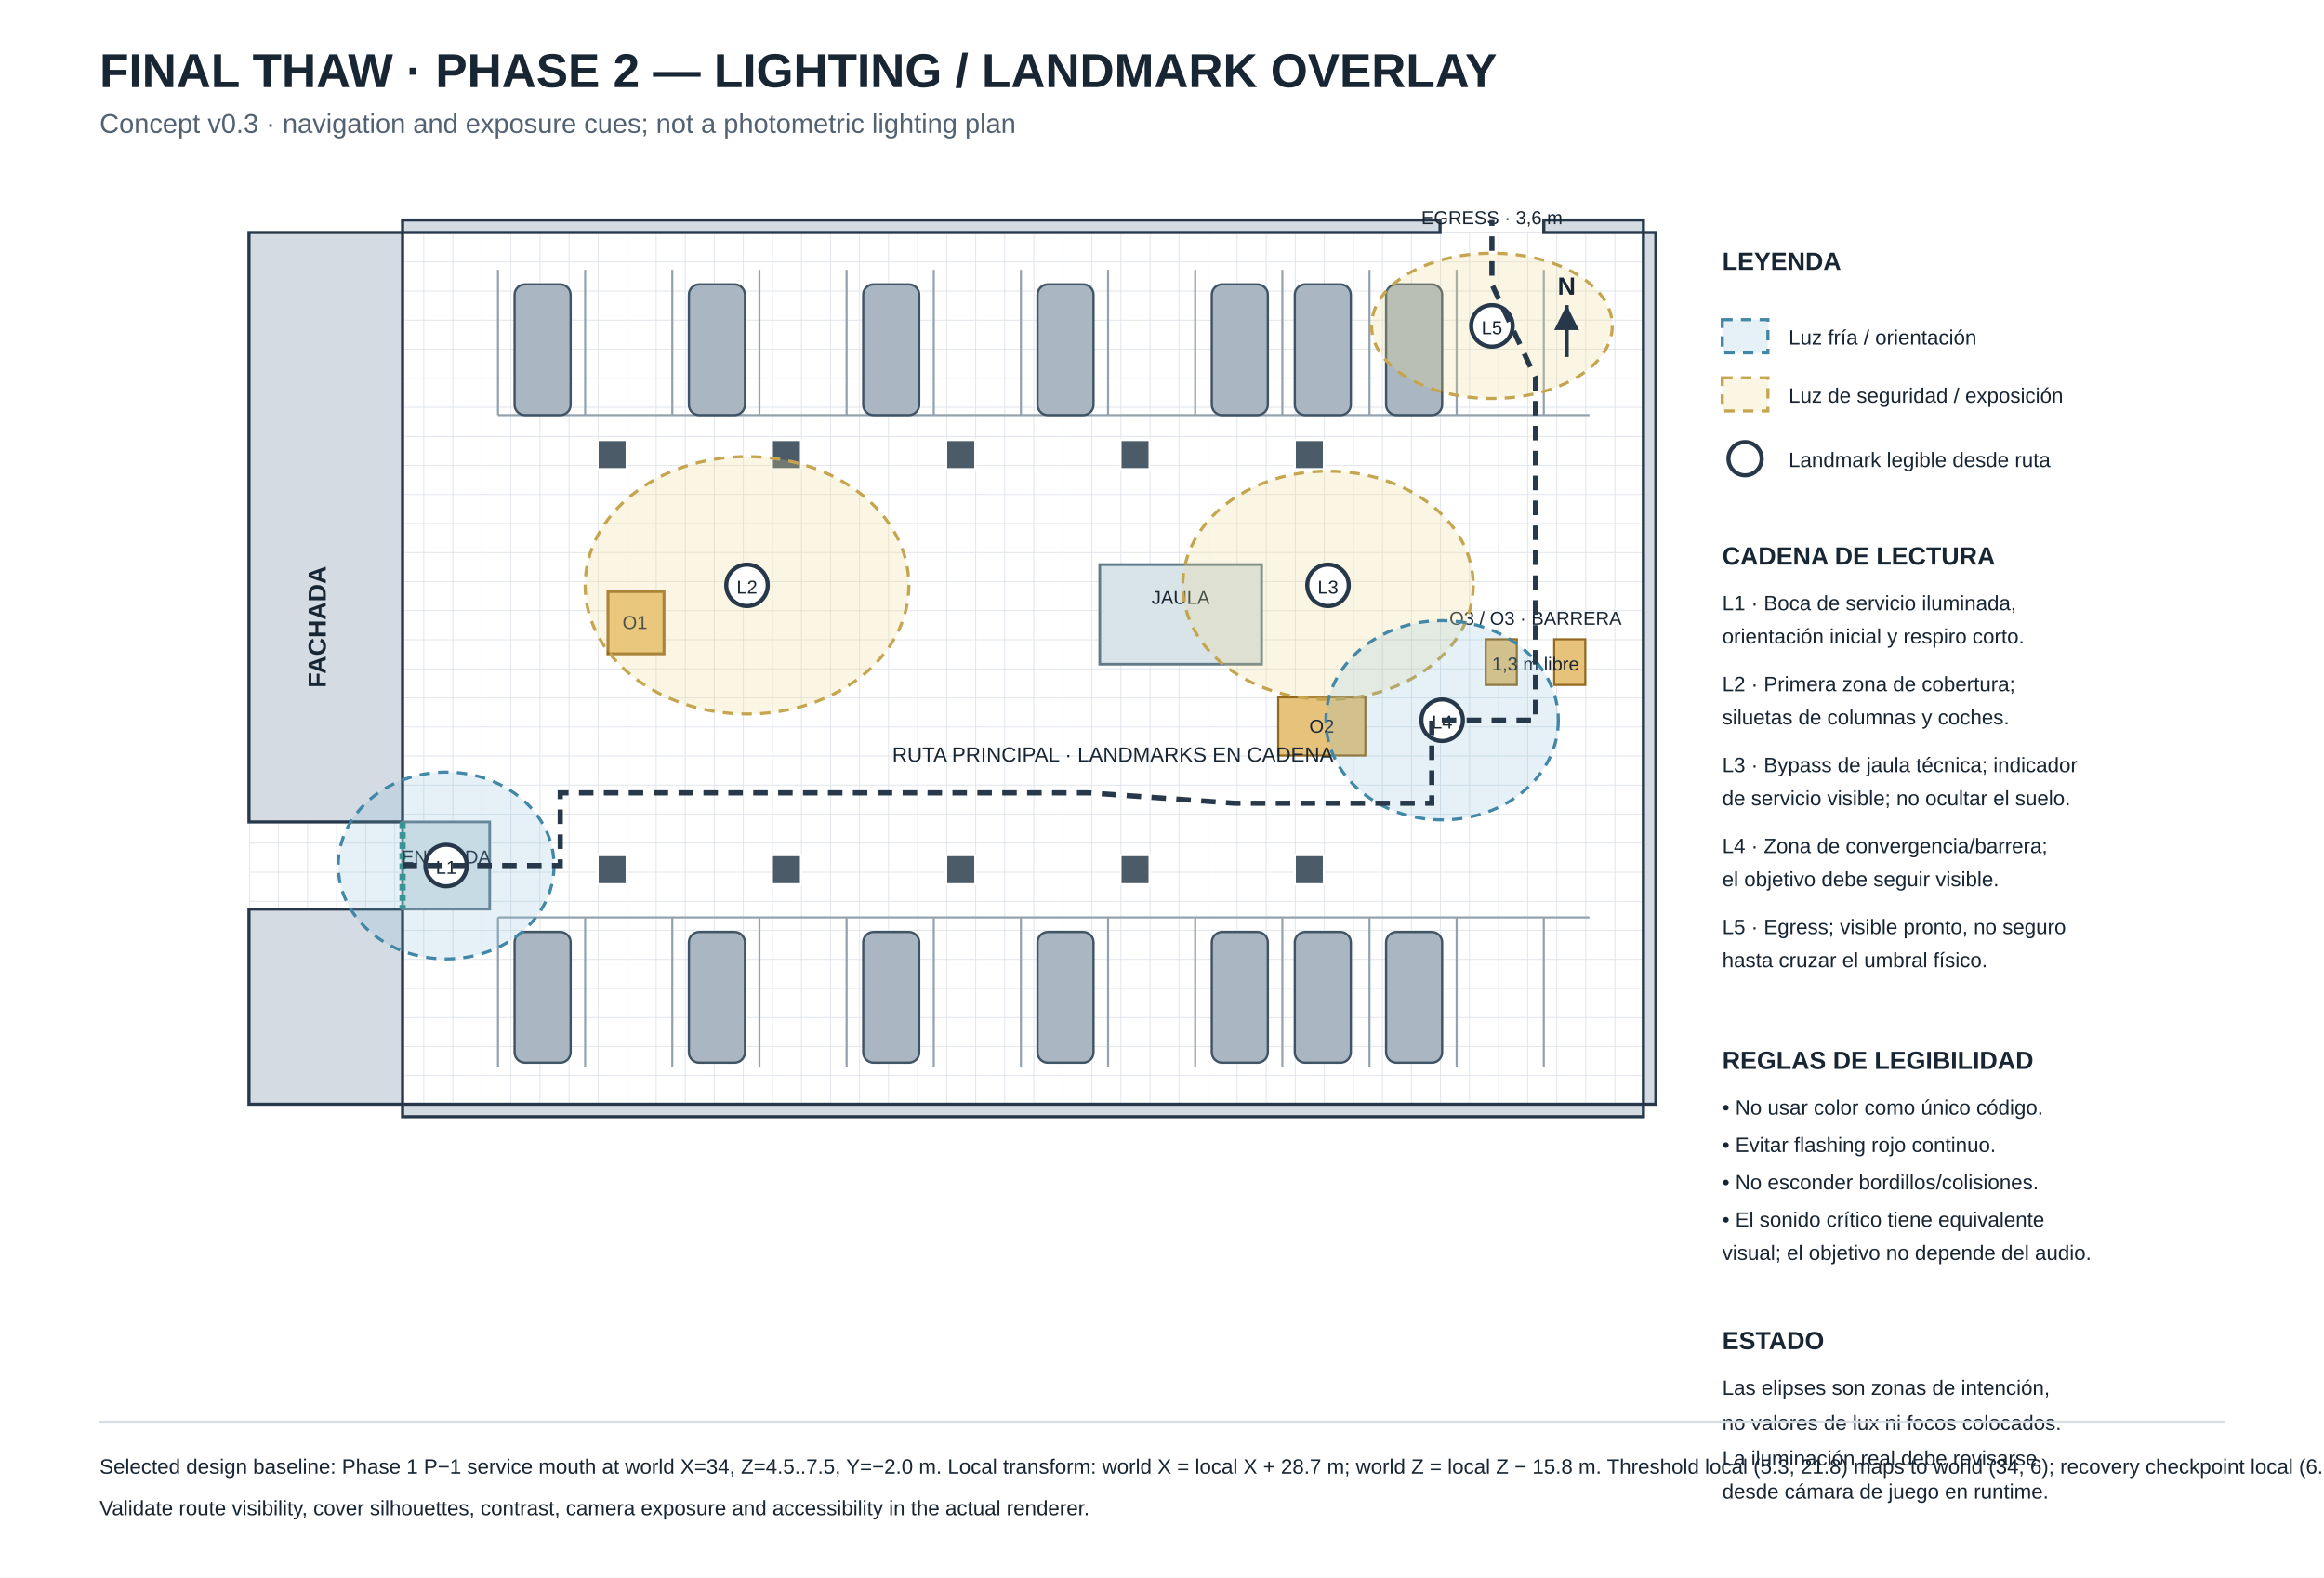
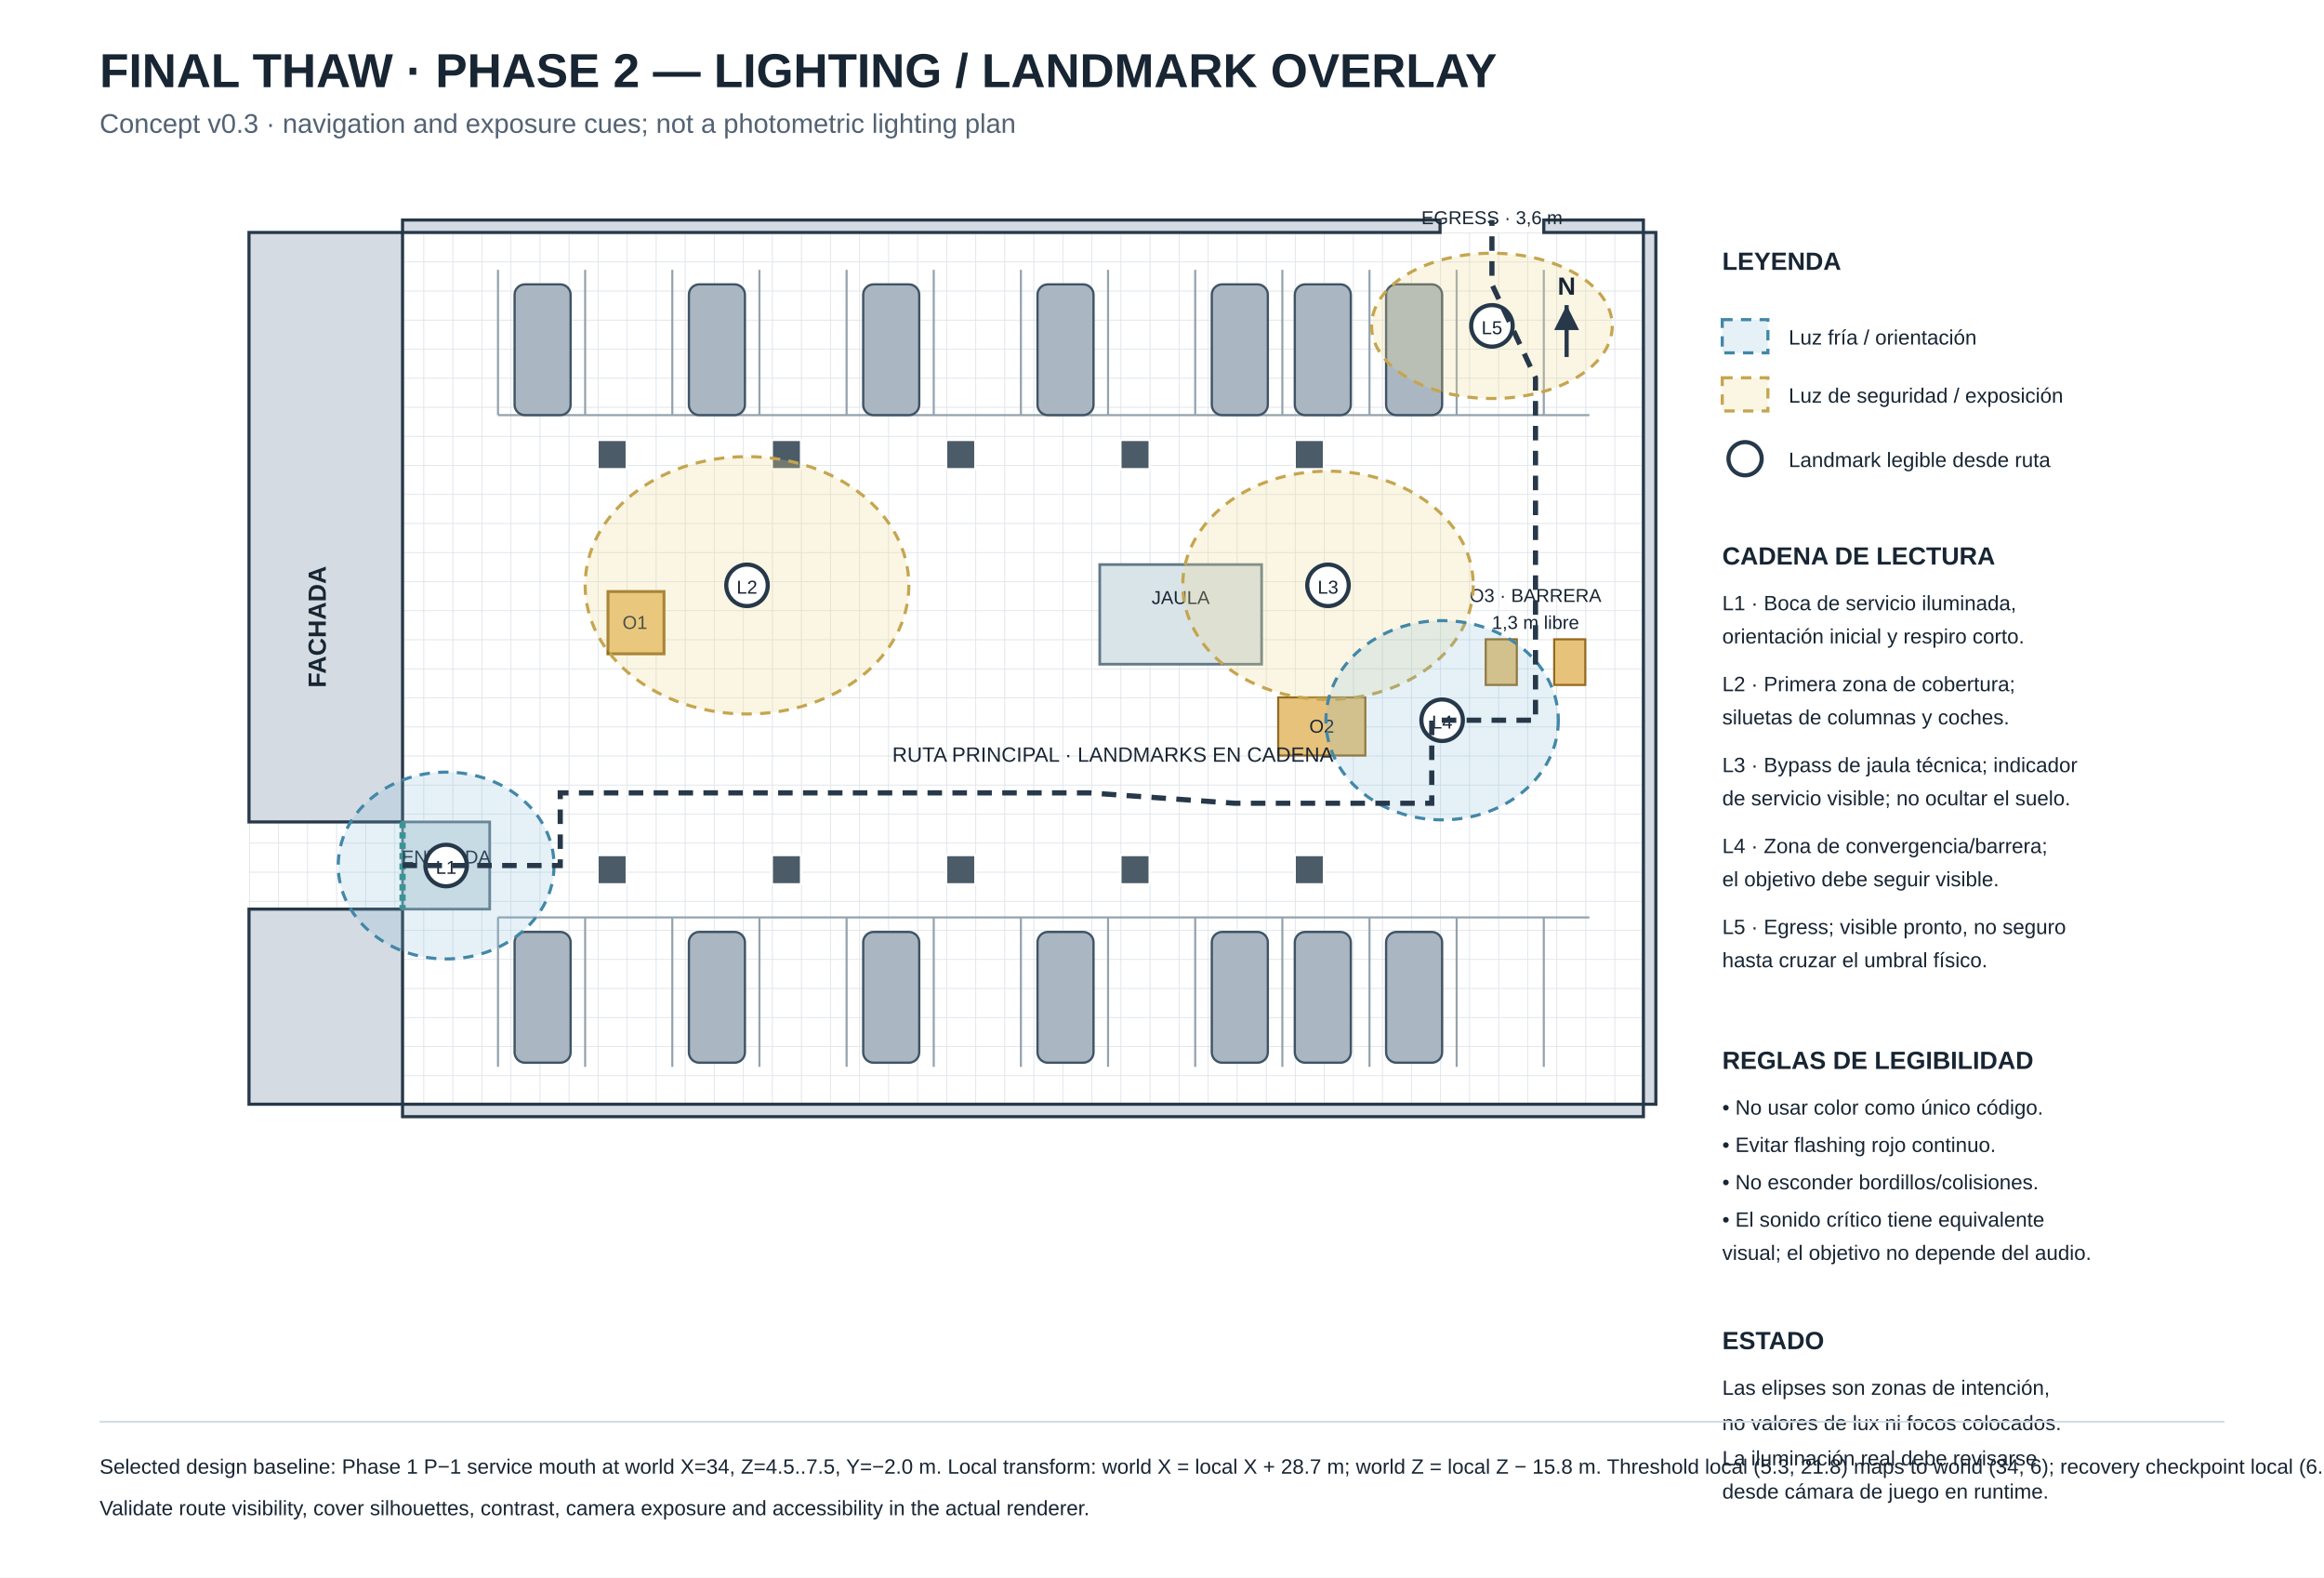
<svg xmlns="http://www.w3.org/2000/svg" width="1120" height="760" viewBox="0 0 1120 760">
  <defs>
    <pattern id="g" width="14" height="14" patternUnits="userSpaceOnUse">
      <path d="M14 0H0V14" fill="none" stroke="#dce2e8" stroke-width=".7" />
    </pattern>
    <marker id="n" markerWidth="8" markerHeight="8" refX="6" refY="3" orient="auto">
      <path d="M0 0L6 3L0 6Z" fill="#263849" />
    </marker>
    <style>text{font-family:Arial,Helvetica,sans-serif;fill:#182533}.title{font-size:23px;font-weight:700}.sub{font-size:13px;fill:#536273}.lab{font-size:12px;font-weight:600}.sm{font-size:10px}.tiny{font-size:9px}.wall{fill:#d4dbe2;stroke:#263849;stroke-width:1.5}.svc{fill:#d9e4e9;stroke:#617988;stroke-width:1.3}.car{fill:#aab7c2;stroke:#405465;stroke-width:1.1;rx:5}.col{fill:#4b5b68;stroke:#fff;stroke-width:1}.warm{fill:#f0d88b;fill-opacity:.24;stroke:#c5a54f;stroke-width:1.5;stroke-dasharray:5 4}.cool{fill:#7db9d9;fill-opacity:.20;stroke:#4287a8;stroke-width:1.5;stroke-dasharray:5 4}.landmark{fill:#fff;stroke:#263849;stroke-width:2}.route{fill:none;stroke:#263849;stroke-width:2.5;stroke-dasharray:7 5}</style>
  </defs>
  <rect width="1120" height="760" fill="#fff" />
  <text x="48" y="42" class="title">FINAL THAW · PHASE 2 — LIGHTING / LANDMARK OVERLAY</text>
  <text x="48" y="64" class="sub">Concept v0.3 · navigation and exposure cues; not a photometric lighting plan</text>
  <g transform="translate(120 112)">
    <rect width="672" height="420" fill="url(#g)" stroke="none" />
    <rect x="0" y="0" width="74" height="284" class="wall" />
    <rect x="0" y="326" width="74" height="94" class="wall" />
    <text x="37" y="190" class="lab" text-anchor="middle" transform="rotate(-90 37 190)">FACHADA</text>
    <rect x="74" y="284" width="42" height="42" class="svc" />
    <path d="M74 284V326" stroke="#278c83" stroke-width="3" stroke-dasharray="3 2" />
    <text x="95" y="304" class="tiny" text-anchor="middle">ENTRADA</text>
    <rect x="74" y="-6" width="500" height="6" class="wall" />
    <rect x="624" y="-6" width="48" height="6" class="wall" />
    <text x="599" y="-4" class="tiny" text-anchor="middle">EGRESS · 3,6 m</text>
    <rect x="672" y="0" width="6" height="420" class="wall" />
    <rect x="74" y="420" width="598" height="6" class="wall" />
    <g stroke="#94a2ad" stroke-width="1" fill="none">
      <path d="M120 18V88 M162 18V88 M204 18V88 M246 18V88 M288 18V88 M330 18V88 M372 18V88 M414 18V88 M456 18V88 M498 18V88 M540 18V88 M582 18V88 M624 18V88 M120 88H646 M120 330V402 M162 330V402 M204 330V402 M246 330V402 M288 330V402 M330 330V402 M372 330V402 M414 330V402 M456 330V402 M498 330V402 M540 330V402 M582 330V402 M624 330V402 M120 330H646" />
    </g>
    <g>
      <rect x="128" y="25" width="27" height="63" class="car" />
      <rect x="212" y="25" width="27" height="63" class="car" />
      <rect x="296" y="25" width="27" height="63" class="car" />
      <rect x="380" y="25" width="27" height="63" class="car" />
      <rect x="464" y="25" width="27" height="63" class="car" />
      <rect x="504" y="25" width="27" height="63" class="car" />
      <rect x="548" y="25" width="27" height="63" class="car" />
      <rect x="128" y="337" width="27" height="63" class="car" />
      <rect x="212" y="337" width="27" height="63" class="car" />
      <rect x="296" y="337" width="27" height="63" class="car" />
      <rect x="380" y="337" width="27" height="63" class="car" />
      <rect x="464" y="337" width="27" height="63" class="car" />
      <rect x="504" y="337" width="27" height="63" class="car" />
      <rect x="548" y="337" width="27" height="63" class="car" />
    </g>
    <g>
      <rect x="168" y="100" width="14" height="14" class="col" />
      <rect x="252" y="100" width="14" height="14" class="col" />
      <rect x="336" y="100" width="14" height="14" class="col" />
      <rect x="420" y="100" width="14" height="14" class="col" />
      <rect x="504" y="100" width="14" height="14" class="col" />
      <rect x="168" y="300" width="14" height="14" class="col" />
      <rect x="252" y="300" width="14" height="14" class="col" />
      <rect x="336" y="300" width="14" height="14" class="col" />
      <rect x="420" y="300" width="14" height="14" class="col" />
      <rect x="504" y="300" width="14" height="14" class="col" />
    </g>
    <rect x="173" y="173" width="27" height="30" fill="#e7c27a" stroke="#94691e" stroke-width="1.4" />
    <text x="186" y="191" class="tiny" text-anchor="middle">O1</text>
    <rect x="410" y="160" width="78" height="48" class="svc" />
    <text x="449" y="179" class="tiny" text-anchor="middle">JAULA</text>
    <rect x="596" y="196" width="15" height="22" fill="#e7c27a" stroke="#94691e" />
    <rect x="629" y="196" width="15" height="22" fill="#e7c27a" stroke="#94691e" />
-     <text x="620" y="189" class="tiny" text-anchor="middle">O3 / O3 · BARRERA</text>
-     <text x="620" y="211" class="tiny" text-anchor="middle">1,3 m libre</text>
+     <text x="620" y="178" class="tiny" text-anchor="middle">O3 · BARRERA</text>
+     <text x="620" y="191" class="tiny" text-anchor="middle">1,3 m libre</text>
    <rect x="496" y="224" width="42" height="28" fill="#e7c27a" stroke="#94691e" />
    <text x="517" y="241" class="tiny" text-anchor="middle">O2</text>
    <ellipse cx="95" cy="305" rx="52" ry="45" class="cool" />
    <ellipse cx="240" cy="170" rx="78" ry="62" class="warm" />
    <ellipse cx="520" cy="170" rx="70" ry="55" class="warm" />
    <ellipse cx="575" cy="235" rx="56" ry="48" class="cool" />
    <ellipse cx="599" cy="45" rx="58" ry="35" class="warm" />
    <circle cx="95" cy="305" r="10" class="landmark" />
    <text x="95" y="309" class="tiny" text-anchor="middle">L1</text>
    <circle cx="240" cy="170" r="10" class="landmark" />
    <text x="240" y="174" class="tiny" text-anchor="middle">L2</text>
    <circle cx="520" cy="170" r="10" class="landmark" />
    <text x="520" y="174" class="tiny" text-anchor="middle">L3</text>
    <circle cx="575" cy="235" r="10" class="landmark" />
    <text x="575" y="239" class="tiny" text-anchor="middle">L4</text>
    <circle cx="599" cy="45" r="10" class="landmark" />
    <text x="599" y="49" class="tiny" text-anchor="middle">L5</text>
    <path d="M74 305L95 305L130 305L150 305L150 270L200 270L270 270L320 270L405 270L475 275L535 275L570 275L570 235L620 235L620 218L620 70L599 25L599 0L599 -6" class="route" />
    <text x="310" y="255" class="sm">RUTA PRINCIPAL · LANDMARKS EN CADENA</text>
    <path d="M635 60L635 35" stroke="#263849" stroke-width="2" marker-end="url(#n)" />
    <text x="635" y="30" class="lab" text-anchor="middle">N</text>
  </g>
  <g transform="translate(830 130)">
    <text x="0" y="0" class="lab">LEYENDA</text>
    <rect x="0" y="24" width="22" height="16" class="cool" />
    <text x="32" y="36" class="sm">Luz fría / orientación</text>
    <rect x="0" y="52" width="22" height="16" class="warm" />
    <text x="32" y="64" class="sm">Luz de seguridad / exposición</text>
    <circle cx="11" cy="91" r="8" class="landmark" />
    <text x="32" y="95" class="sm">Landmark legible desde ruta</text>
    <text x="0" y="142" class="lab">CADENA DE LECTURA</text>
    <text x="0" y="164" class="sm">L1 · Boca de servicio iluminada,</text>
    <text x="0" y="180" class="sm">   orientación inicial y respiro corto.</text>
    <text x="0" y="203" class="sm">L2 · Primera zona de cobertura;</text>
    <text x="0" y="219" class="sm">   siluetas de columnas y coches.</text>
    <text x="0" y="242" class="sm">L3 · Bypass de jaula técnica; indicador</text>
    <text x="0" y="258" class="sm">   de servicio visible; no ocultar el suelo.</text>
    <text x="0" y="281" class="sm">L4 · Zona de convergencia/barrera;</text>
    <text x="0" y="297" class="sm">   el objetivo debe seguir visible.</text>
    <text x="0" y="320" class="sm">L5 · Egress; visible pronto, no seguro</text>
    <text x="0" y="336" class="sm">   hasta cruzar el umbral físico.</text>
    <text x="0" y="385" class="lab">REGLAS DE LEGIBILIDAD</text>
    <text x="0" y="407" class="sm">• No usar color como único código.</text>
    <text x="0" y="425" class="sm">• Evitar flashing rojo continuo.</text>
    <text x="0" y="443" class="sm">• No esconder bordillos/colisiones.</text>
    <text x="0" y="461" class="sm">• El sonido crítico tiene equivalente</text>
    <text x="0" y="477" class="sm">  visual; el objetivo no depende del audio.</text>
    <text x="0" y="520" class="lab">ESTADO</text>
    <text x="0" y="542" class="sm">Las elipses son zonas de intención,</text>
    <text x="0" y="559" class="sm">no valores de lux ni focos colocados.</text>
    <text x="0" y="576" class="sm">La iluminación real debe revisarse</text>
    <text x="0" y="592" class="sm">desde cámara de juego en runtime.</text>
  </g>
  <line x1="48" y1="685" x2="1072" y2="685" stroke="#d6dde4" />
  <text x="48" y="710" class="sm">Selected design baseline: Phase 1 P−1 service mouth at world X=34, Z=4.5..7.5, Y=−2.0 m. Local transform: world X = local X + 28.7 m; world Z = local Z − 15.8 m. Threshold local (5.3, 21.8) maps to world (34, 6); recovery checkpoint local (6.8, 21.8) maps to (35.5, 6); handoff remains at threshold (34, 6); far egress threshold local (42.8, −0.4) maps to (71.5, −16.2). Lighting/landmark locations remain proposals; runtime verification pending.</text>
  <text x="48" y="730" class="sm">Validate route visibility, cover silhouettes, contrast, camera exposure and accessibility in the actual renderer.</text>
</svg>
